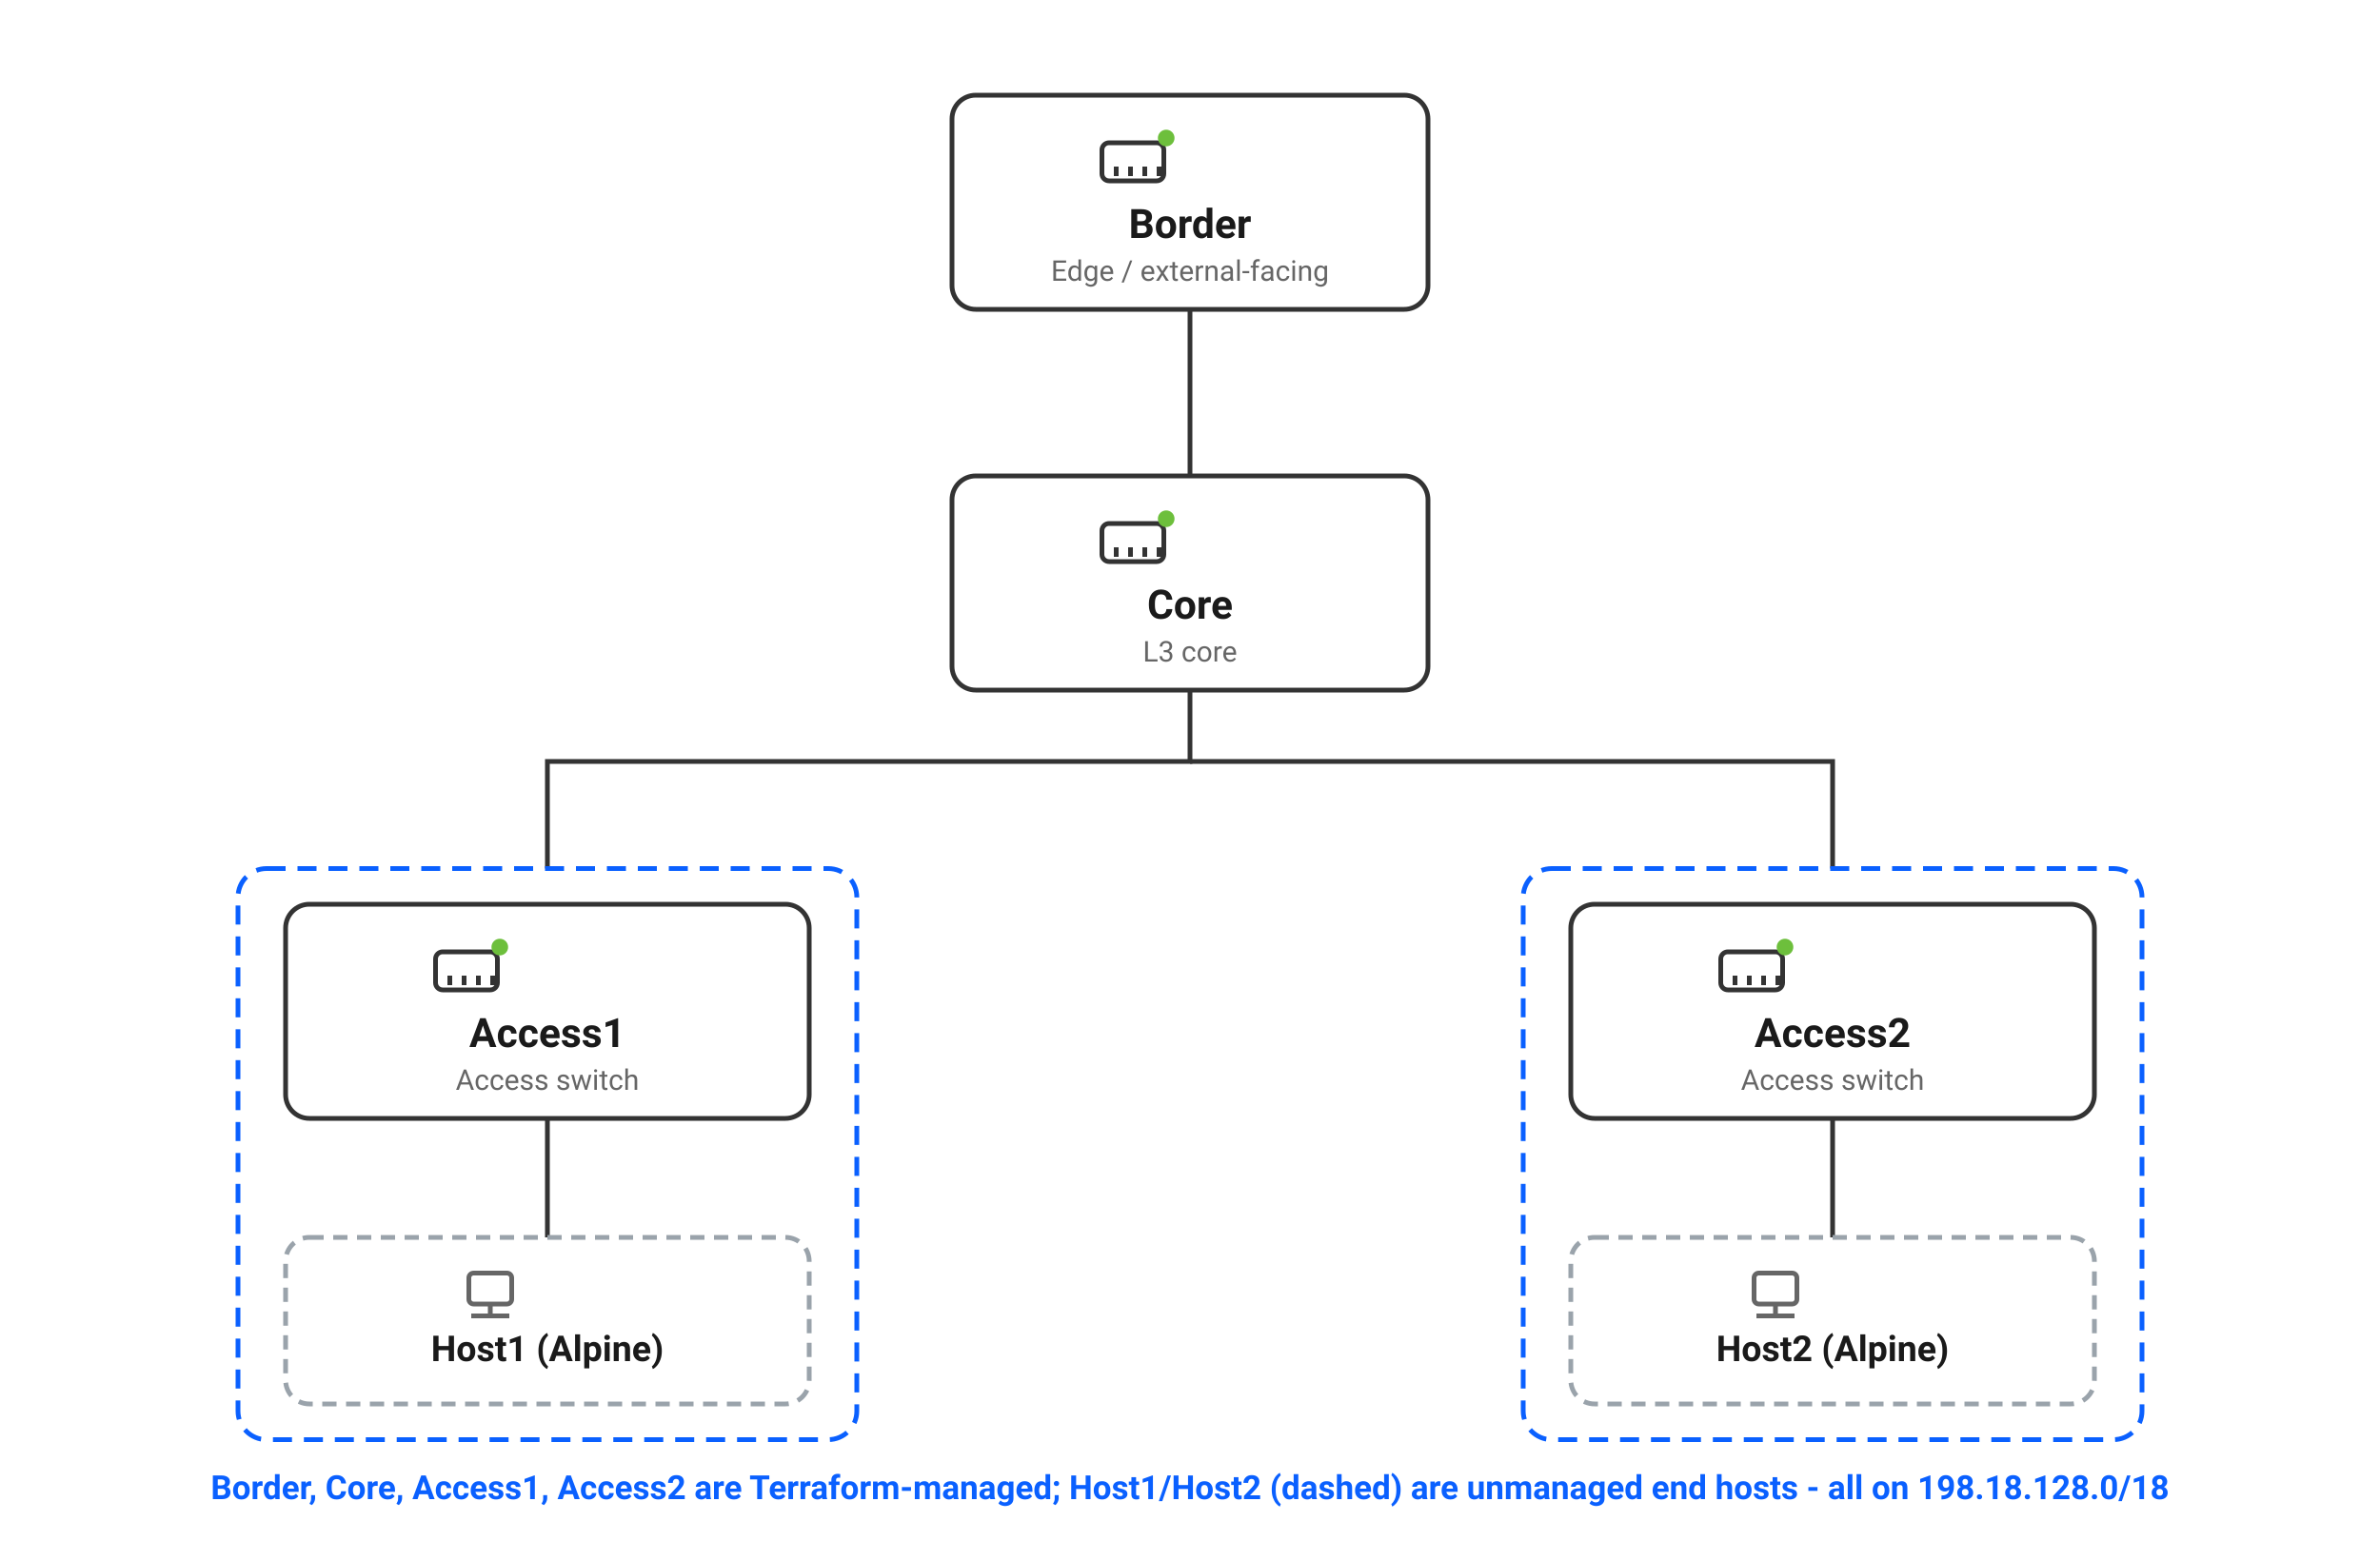
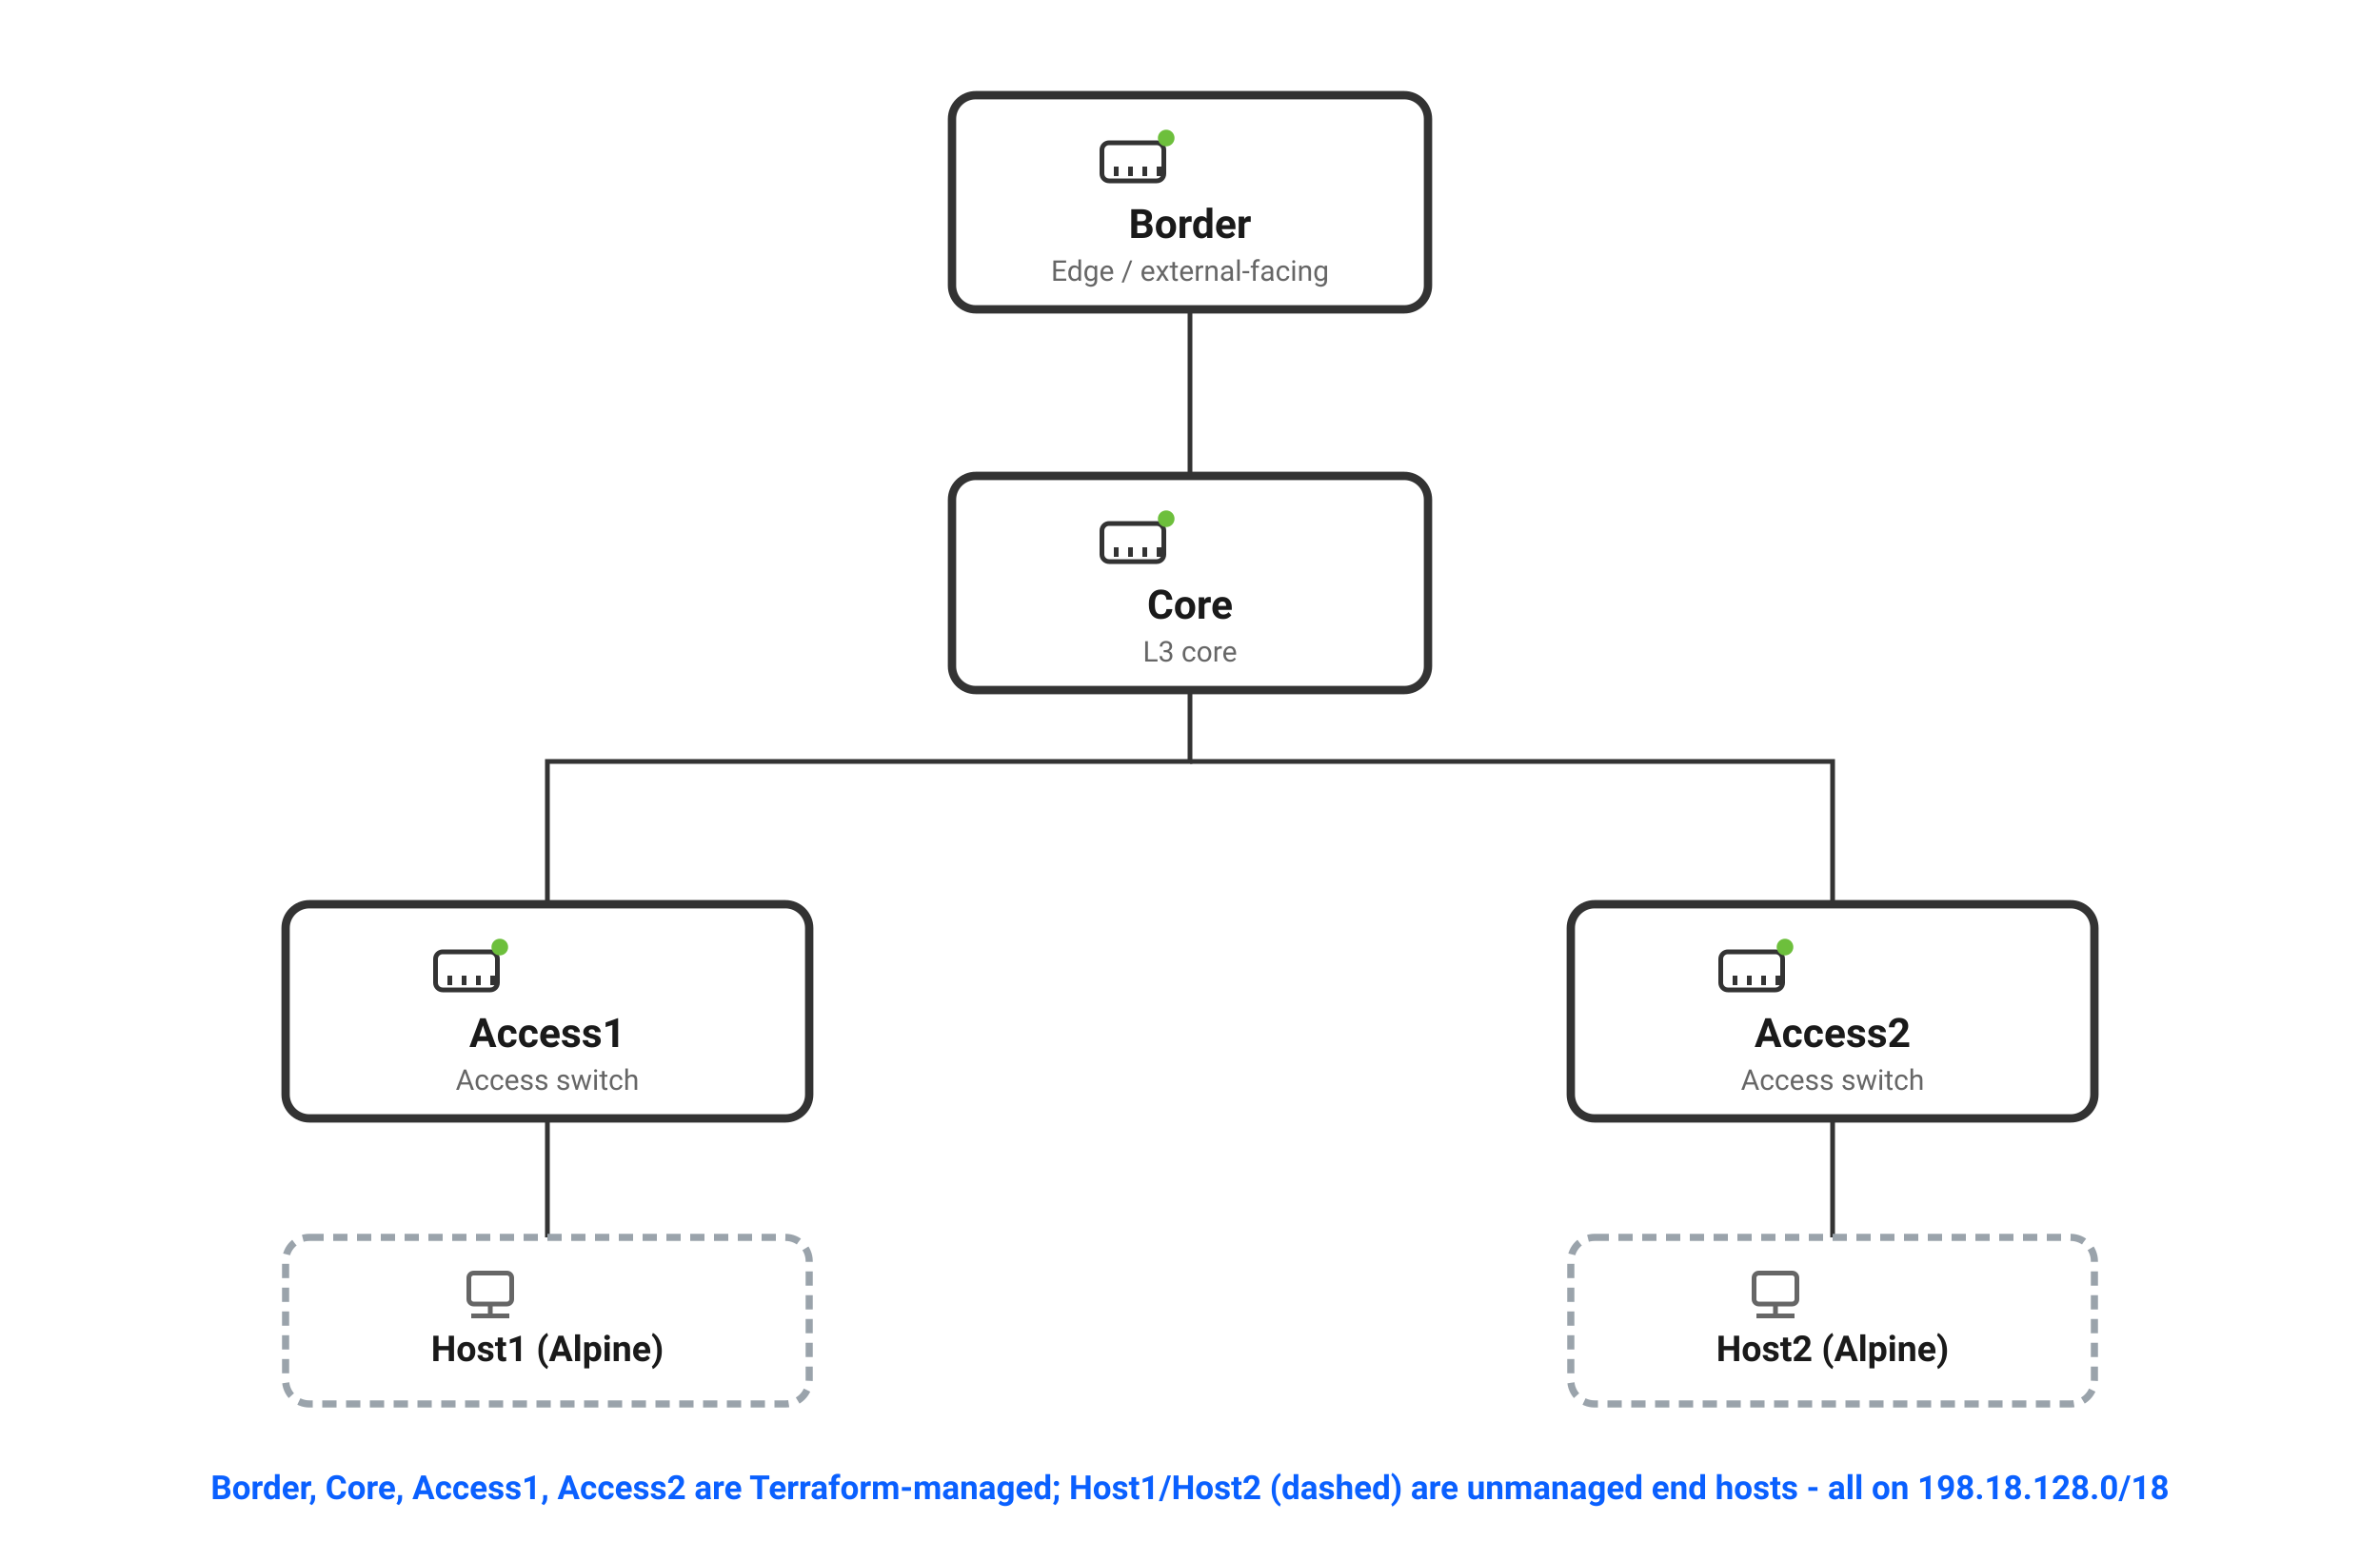
- <svg xmlns="http://www.w3.org/2000/svg" width="1000" height="656" viewBox="0 0 1000 656" font-family="Roboto, Helvetica, Arial, sans-serif" role="img" aria-labelledby="t d">
-   <rect width="1000" height="656" fill="#ffffff" />
-   <g stroke="#333333" stroke-width="2" fill="none">
-     <line x1="500" y1="130" x2="500" y2="200" />
-     <path d="M500,290 L500,320 L230,320 L230,365" />
-     <path d="M500,320 L770,320 L770,365" />
-     <line x1="230" y1="470" x2="230" y2="520" />
-     <line x1="770" y1="470" x2="770" y2="520" />
-   </g>
-   <g stroke="#0a60ff" stroke-width="2" fill="none" stroke-dasharray="8 5">
-     <rect x="100" y="365" width="260" height="240" rx="12" />
-     <rect x="640" y="365" width="260" height="240" rx="12" />
+ <svg xmlns="http://www.w3.org/2000/svg" width="2000" height="1312" viewBox="0 0 2000 1312" font-family="Roboto, Helvetica, Arial, sans-serif" role="img" aria-labelledby="t d">
+   <rect width="2000" height="1312" fill="#ffffff" />
+   <g stroke="#333333" stroke-width="4" fill="none">
+     <line x1="1000" y1="260" x2="1000" y2="400" />
+     <path d="M1000,580 L1000,640 L460,640 L460,760" />
+     <path d="M1000,640 L1540,640 L1540,760" />
+     <line x1="460" y1="940" x2="460" y2="1040" />
+     <line x1="1540" y1="940" x2="1540" y2="1040" />
  </g>
  <g>
-     <rect x="400" y="40" width="200" height="90" rx="10" fill="#ffffff" stroke="#333333" stroke-width="2" />
-     <rect x="463" y="60" width="26" height="16" rx="3" fill="none" stroke="#333333" stroke-width="2" />
-     <rect x="468" y="70" width="2" height="4" fill="#333333" />
-     <rect x="474" y="70" width="2" height="4" fill="#333333" />
-     <rect x="480" y="70" width="2" height="4" fill="#333333" />
-     <rect x="486" y="70" width="2" height="4" fill="#333333" />
-     <circle cx="490" cy="58" r="3.5" fill="#6dbf3c" />
-     <text x="500" y="100" text-anchor="middle" font-size="17" font-weight="700" fill="#1a1a1a">Border</text>
-     <text x="500" y="118" text-anchor="middle" font-size="12" fill="#666666">Edge / external-facing</text>
+     <rect x="800" y="80" width="400" height="180" rx="20" fill="#ffffff" stroke="#333333" stroke-width="7" />
+     <rect x="926" y="120" width="52" height="32" rx="6" fill="none" stroke="#333333" stroke-width="4" />
+     <rect x="936" y="140" width="4" height="8" fill="#333333" />
+     <rect x="948" y="140" width="4" height="8" fill="#333333" />
+     <rect x="960" y="140" width="4" height="8" fill="#333333" />
+     <rect x="972" y="140" width="4" height="8" fill="#333333" />
+     <circle cx="980" cy="116" r="7" fill="#6dbf3c" />
+     <text x="1000" y="200" text-anchor="middle" font-size="34" font-weight="700" fill="#1a1a1a">Border</text>
+     <text x="1000" y="236" text-anchor="middle" font-size="24" fill="#666666">Edge / external-facing</text>
  </g>
  <g>
-     <rect x="400" y="200" width="200" height="90" rx="10" fill="#ffffff" stroke="#333333" stroke-width="2" />
-     <rect x="463" y="220" width="26" height="16" rx="3" fill="none" stroke="#333333" stroke-width="2" />
-     <rect x="468" y="230" width="2" height="4" fill="#333333" />
-     <rect x="474" y="230" width="2" height="4" fill="#333333" />
-     <rect x="480" y="230" width="2" height="4" fill="#333333" />
-     <rect x="486" y="230" width="2" height="4" fill="#333333" />
-     <circle cx="490" cy="218" r="3.5" fill="#6dbf3c" />
-     <text x="500" y="260" text-anchor="middle" font-size="17" font-weight="700" fill="#1a1a1a">Core</text>
-     <text x="500" y="278" text-anchor="middle" font-size="12" fill="#666666">L3 core</text>
+     <rect x="800" y="400" width="400" height="180" rx="20" fill="#ffffff" stroke="#333333" stroke-width="7" />
+     <rect x="926" y="440" width="52" height="32" rx="6" fill="none" stroke="#333333" stroke-width="4" />
+     <rect x="936" y="460" width="4" height="8" fill="#333333" />
+     <rect x="948" y="460" width="4" height="8" fill="#333333" />
+     <rect x="960" y="460" width="4" height="8" fill="#333333" />
+     <rect x="972" y="460" width="4" height="8" fill="#333333" />
+     <circle cx="980" cy="436" r="7" fill="#6dbf3c" />
+     <text x="1000" y="520" text-anchor="middle" font-size="34" font-weight="700" fill="#1a1a1a">Core</text>
+     <text x="1000" y="556" text-anchor="middle" font-size="24" fill="#666666">L3 core</text>
  </g>
  <g>
-     <rect x="120" y="380" width="220" height="90" rx="10" fill="#ffffff" stroke="#333333" stroke-width="2" />
-     <rect x="183" y="400" width="26" height="16" rx="3" fill="none" stroke="#333333" stroke-width="2" />
-     <rect x="188" y="410" width="2" height="4" fill="#333333" />
-     <rect x="194" y="410" width="2" height="4" fill="#333333" />
-     <rect x="200" y="410" width="2" height="4" fill="#333333" />
-     <rect x="206" y="410" width="2" height="4" fill="#333333" />
-     <circle cx="210" cy="398" r="3.5" fill="#6dbf3c" />
-     <text x="230" y="440" text-anchor="middle" font-size="17" font-weight="700" fill="#1a1a1a">Access1</text>
-     <text x="230" y="458" text-anchor="middle" font-size="12" fill="#666666">Access switch</text>
+     <rect x="240" y="760" width="440" height="180" rx="20" fill="#ffffff" stroke="#333333" stroke-width="7" />
+     <rect x="366" y="800" width="52" height="32" rx="6" fill="none" stroke="#333333" stroke-width="4" />
+     <rect x="376" y="820" width="4" height="8" fill="#333333" />
+     <rect x="388" y="820" width="4" height="8" fill="#333333" />
+     <rect x="400" y="820" width="4" height="8" fill="#333333" />
+     <rect x="412" y="820" width="4" height="8" fill="#333333" />
+     <circle cx="420" cy="796" r="7" fill="#6dbf3c" />
+     <text x="460" y="880" text-anchor="middle" font-size="34" font-weight="700" fill="#1a1a1a">Access1</text>
+     <text x="460" y="916" text-anchor="middle" font-size="24" fill="#666666">Access switch</text>
  </g>
  <g>
-     <rect x="660" y="380" width="220" height="90" rx="10" fill="#ffffff" stroke="#333333" stroke-width="2" />
-     <rect x="723" y="400" width="26" height="16" rx="3" fill="none" stroke="#333333" stroke-width="2" />
-     <rect x="728" y="410" width="2" height="4" fill="#333333" />
-     <rect x="734" y="410" width="2" height="4" fill="#333333" />
-     <rect x="740" y="410" width="2" height="4" fill="#333333" />
-     <rect x="746" y="410" width="2" height="4" fill="#333333" />
-     <circle cx="750" cy="398" r="3.5" fill="#6dbf3c" />
-     <text x="770" y="440" text-anchor="middle" font-size="17" font-weight="700" fill="#1a1a1a">Access2</text>
-     <text x="770" y="458" text-anchor="middle" font-size="12" fill="#666666">Access switch</text>
+     <rect x="1320" y="760" width="440" height="180" rx="20" fill="#ffffff" stroke="#333333" stroke-width="7" />
+     <rect x="1446" y="800" width="52" height="32" rx="6" fill="none" stroke="#333333" stroke-width="4" />
+     <rect x="1456" y="820" width="4" height="8" fill="#333333" />
+     <rect x="1468" y="820" width="4" height="8" fill="#333333" />
+     <rect x="1480" y="820" width="4" height="8" fill="#333333" />
+     <rect x="1492" y="820" width="4" height="8" fill="#333333" />
+     <circle cx="1500" cy="796" r="7" fill="#6dbf3c" />
+     <text x="1540" y="880" text-anchor="middle" font-size="34" font-weight="700" fill="#1a1a1a">Access2</text>
+     <text x="1540" y="916" text-anchor="middle" font-size="24" fill="#666666">Access switch</text>
  </g>
  <g>
-     <rect x="120" y="520" width="220" height="70" rx="10" fill="#ffffff" stroke="#9aa3ab" stroke-width="2" stroke-dasharray="6 4" />
-     <rect x="197" y="535" width="18" height="13" rx="2" fill="none" stroke="#666666" stroke-width="2" />
-     <line x1="206" y1="548" x2="206" y2="553" stroke="#666666" stroke-width="2" />
-     <line x1="198" y1="553" x2="214" y2="553" stroke="#666666" stroke-width="2" />
-     <text x="230" y="572" text-anchor="middle" font-size="15" font-weight="700" fill="#1a1a1a">Host1 (Alpine)</text>
+     <rect x="240" y="1040" width="440" height="140" rx="20" fill="#ffffff" stroke="#9aa3ab" stroke-width="6" stroke-dasharray="12 8" />
+     <rect x="394" y="1070" width="36" height="26" rx="4" fill="none" stroke="#666666" stroke-width="4" />
+     <line x1="412" y1="1096" x2="412" y2="1106" stroke="#666666" stroke-width="4" />
+     <line x1="396" y1="1106" x2="428" y2="1106" stroke="#666666" stroke-width="4" />
+     <text x="460" y="1144" text-anchor="middle" font-size="30" font-weight="700" fill="#1a1a1a">Host1 (Alpine)</text>
  </g>
  <g>
-     <rect x="660" y="520" width="220" height="70" rx="10" fill="#ffffff" stroke="#9aa3ab" stroke-width="2" stroke-dasharray="6 4" />
-     <rect x="737" y="535" width="18" height="13" rx="2" fill="none" stroke="#666666" stroke-width="2" />
-     <line x1="746" y1="548" x2="746" y2="553" stroke="#666666" stroke-width="2" />
-     <line x1="738" y1="553" x2="754" y2="553" stroke="#666666" stroke-width="2" />
-     <text x="770" y="572" text-anchor="middle" font-size="15" font-weight="700" fill="#1a1a1a">Host2 (Alpine)</text>
+     <rect x="1320" y="1040" width="440" height="140" rx="20" fill="#ffffff" stroke="#9aa3ab" stroke-width="6" stroke-dasharray="12 8" />
+     <rect x="1474" y="1070" width="36" height="26" rx="4" fill="none" stroke="#666666" stroke-width="4" />
+     <line x1="1492" y1="1096" x2="1492" y2="1106" stroke="#666666" stroke-width="4" />
+     <line x1="1476" y1="1106" x2="1508" y2="1106" stroke="#666666" stroke-width="4" />
+     <text x="1540" y="1144" text-anchor="middle" font-size="30" font-weight="700" fill="#1a1a1a">Host2 (Alpine)</text>
  </g>
-   <text x="500" y="630" text-anchor="middle" font-size="14" font-weight="700" fill="#0a60ff">Border, Core, Access1, Access2 are Terraform-managed; Host1/Host2 (dashed) are unmanaged end hosts - all on 198.18.128.0/18</text>
+   <text x="1000" y="1260" text-anchor="middle" font-size="28" font-weight="700" fill="#0a60ff">Border, Core, Access1, Access2 are Terraform-managed; Host1/Host2 (dashed) are unmanaged end hosts - all on 198.18.128.0/18</text>
</svg>
